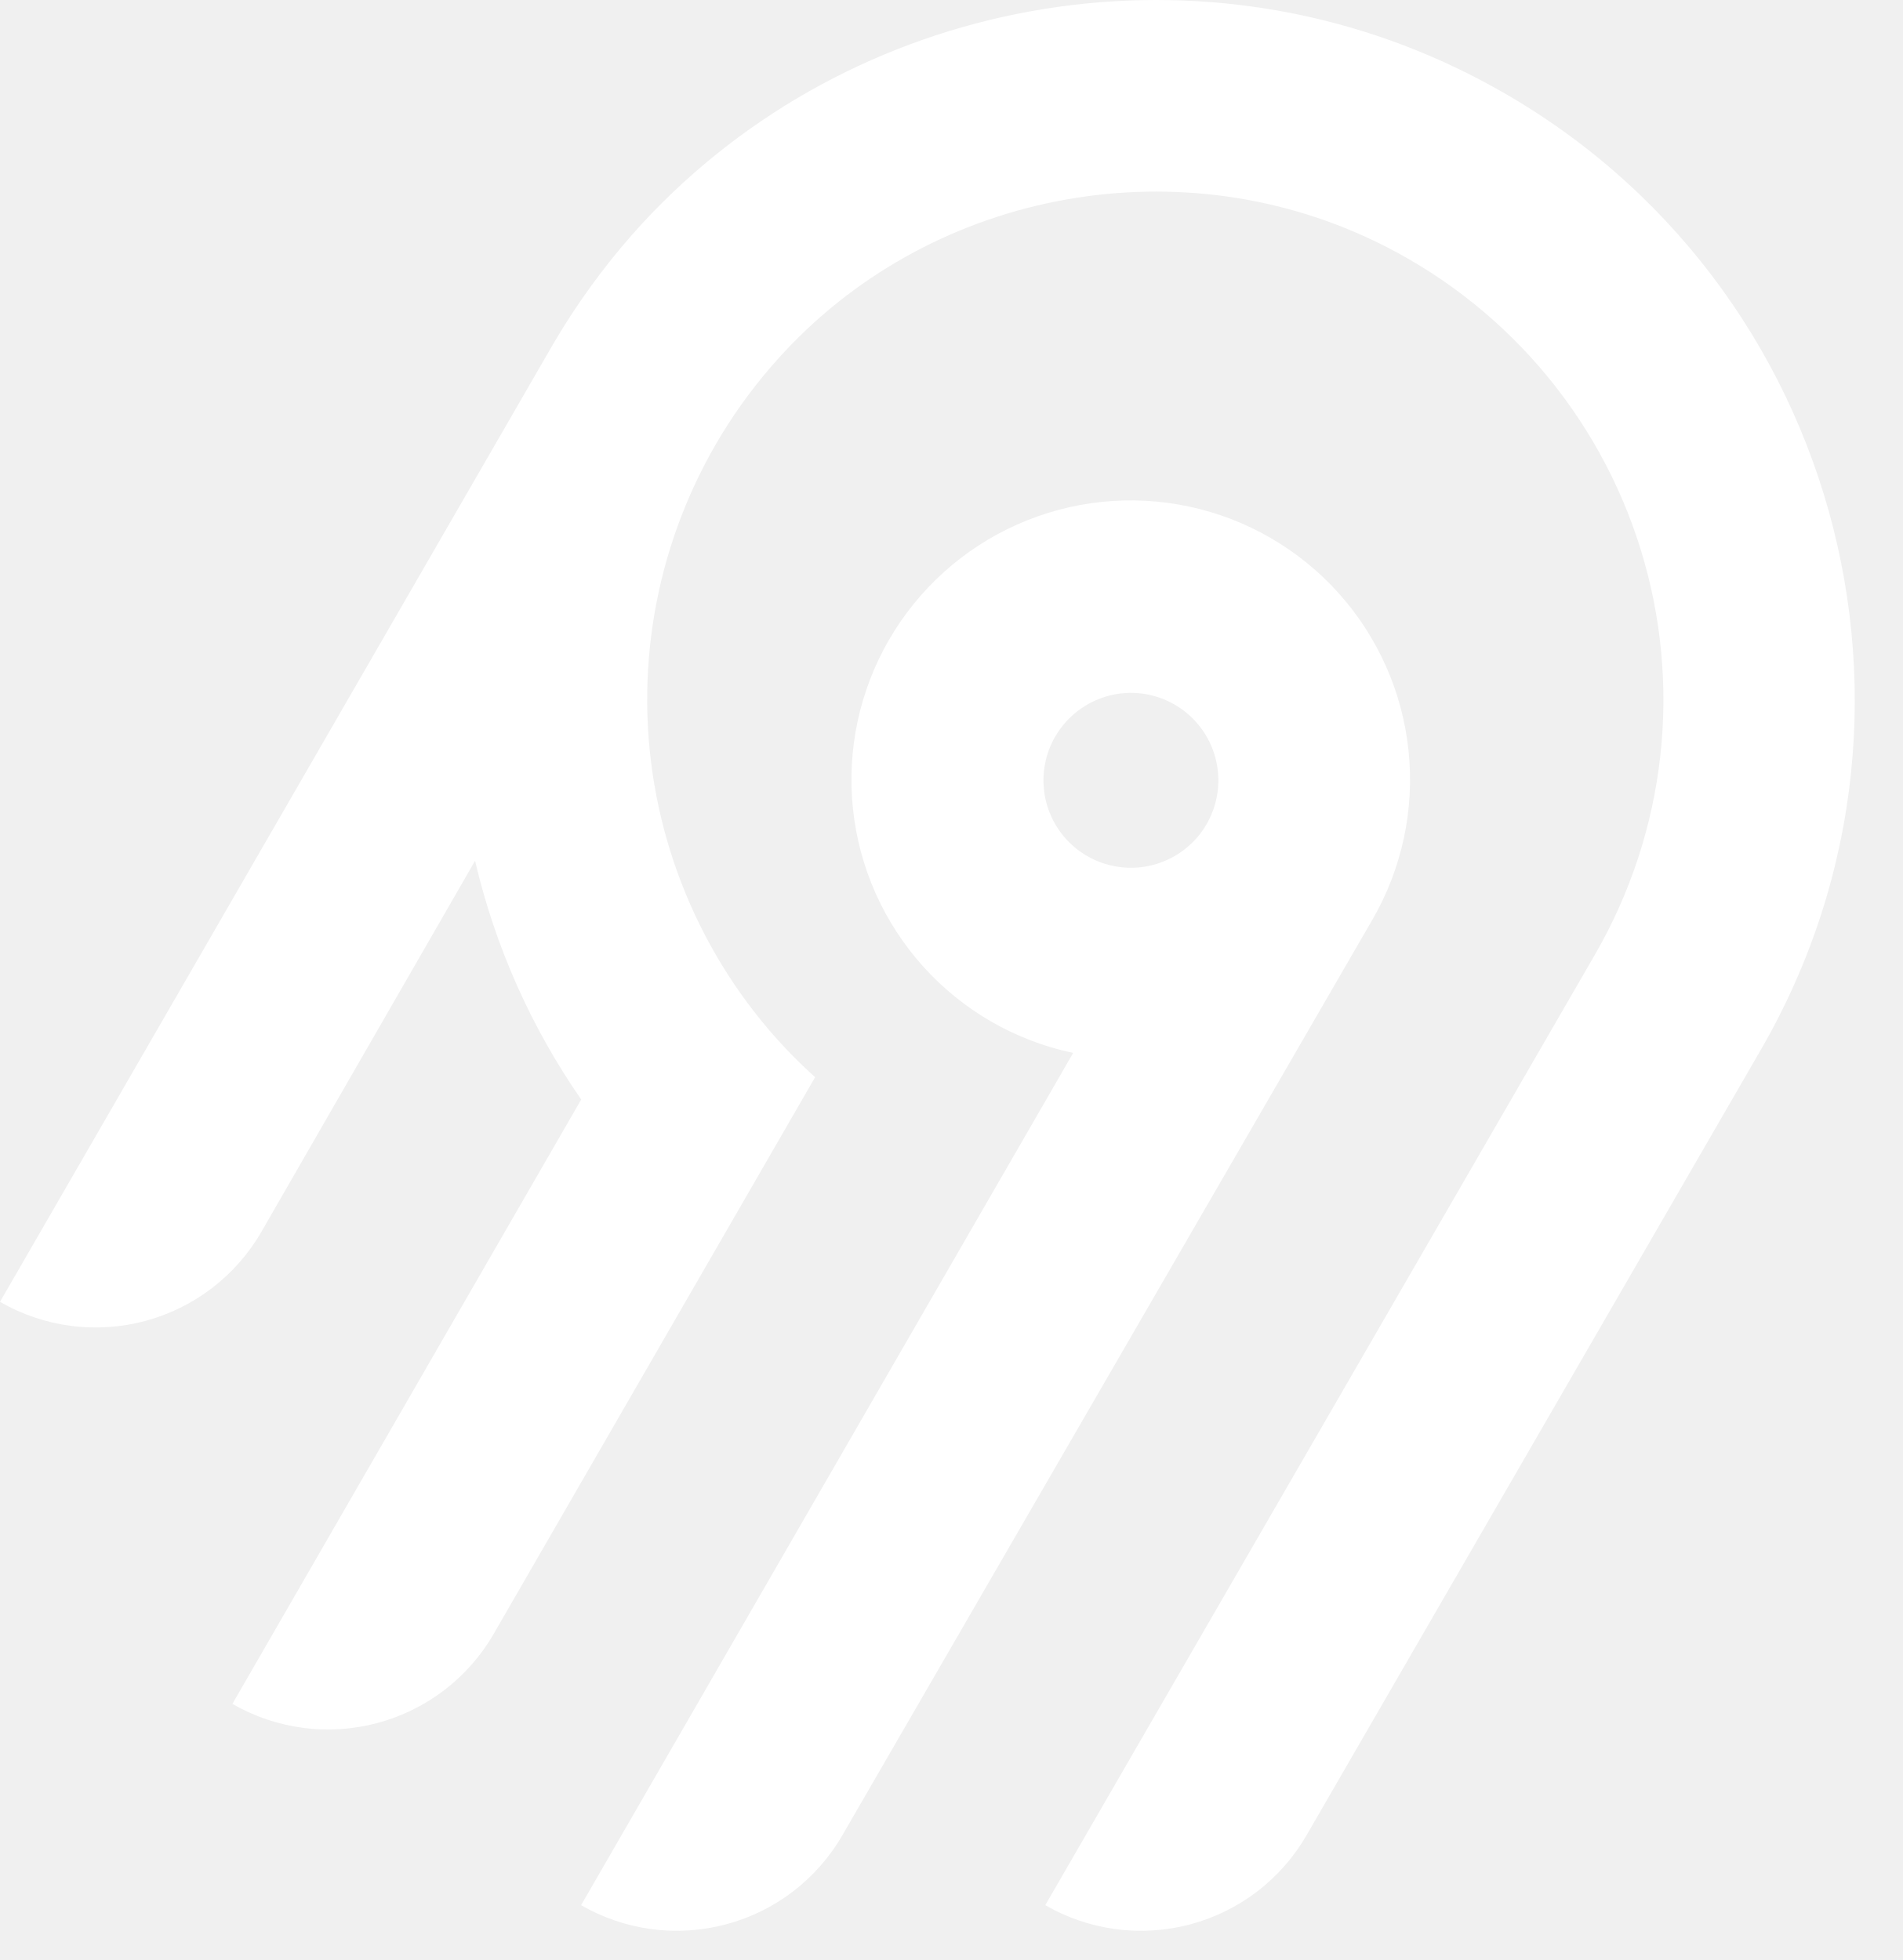
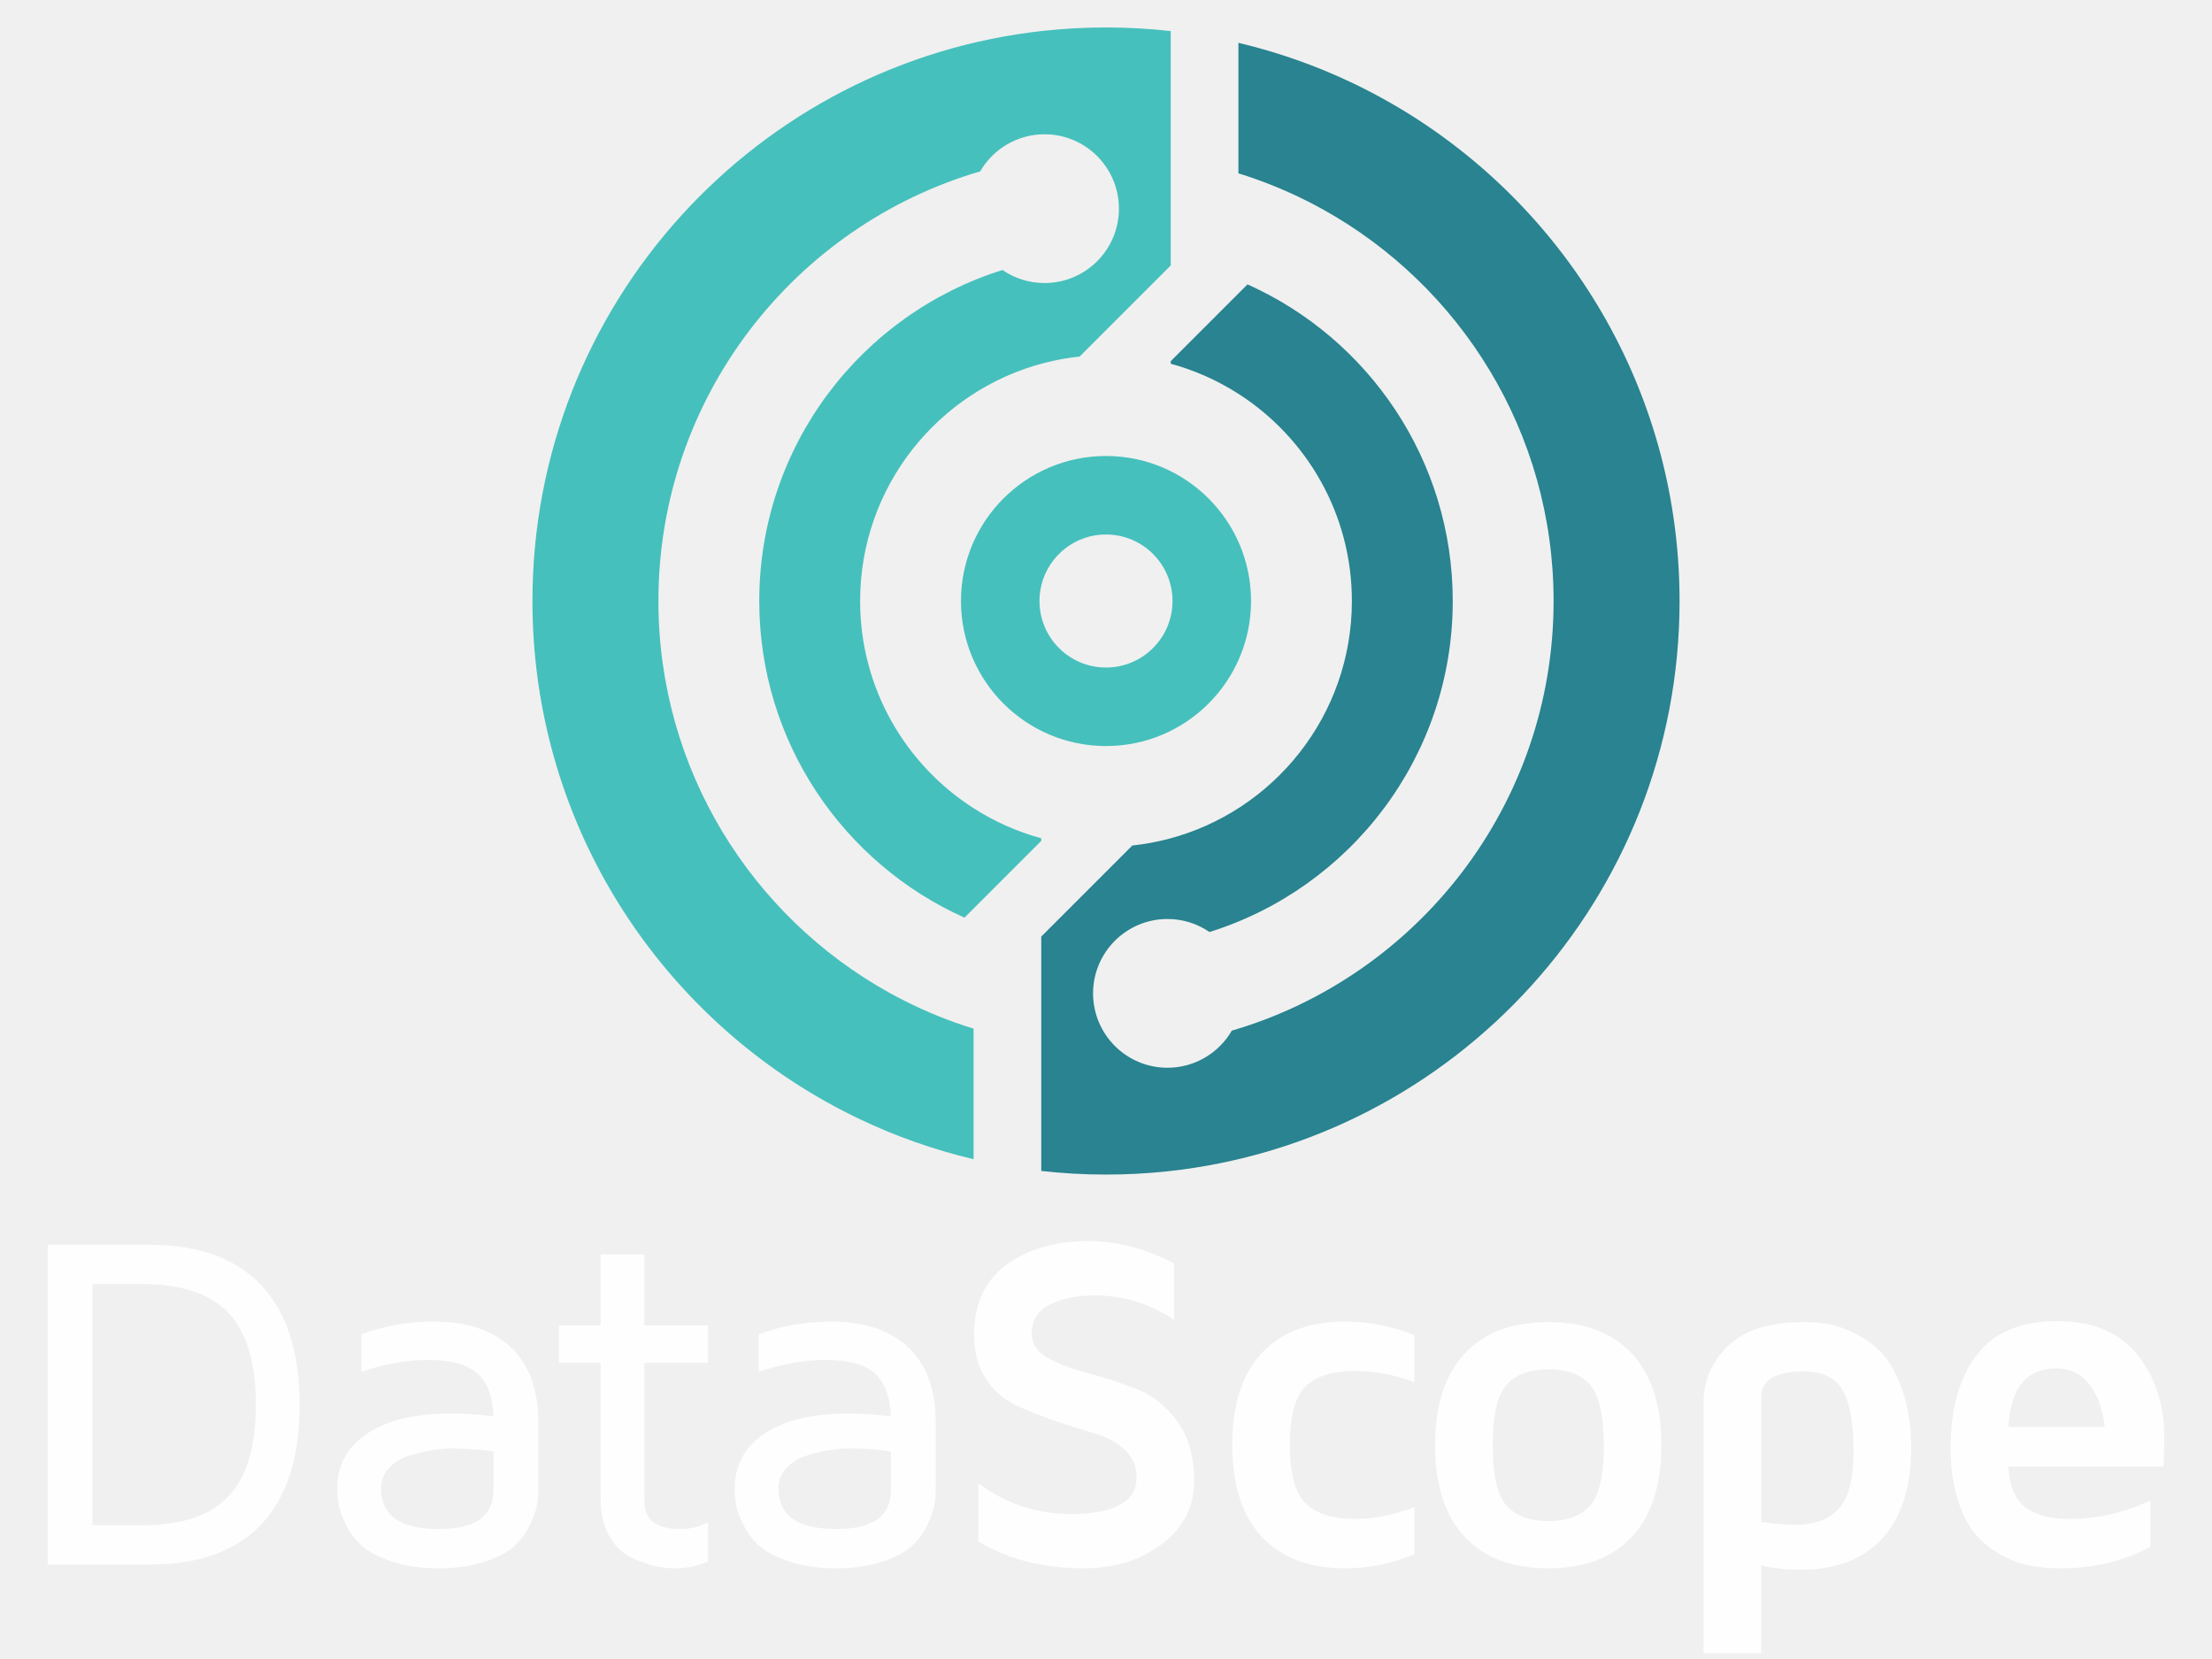
- <svg xmlns="http://www.w3.org/2000/svg" width="33" height="34" viewBox="0 0 33 34" fill="none">
-   <path fill-rule="evenodd" clip-rule="evenodd" d="M10.97 4.064C14.534 0.038 20.422 -1.143 25.266 1.181C31.702 4.268 34.05 12.134 30.547 18.201L22.663 31.834C22.446 32.211 22.156 32.542 21.81 32.808C21.464 33.073 21.069 33.268 20.648 33.381C20.227 33.493 19.788 33.522 19.356 33.465C18.924 33.408 18.507 33.267 18.13 33.049L27.673 16.544C28.279 15.491 28.662 14.325 28.797 13.119C28.932 11.912 28.816 10.69 28.457 9.53C28.098 8.37 27.503 7.296 26.711 6.377C25.918 5.457 24.943 4.711 23.849 4.185C20.347 2.499 16.067 3.341 13.48 6.241C12.053 7.833 11.253 9.888 11.226 12.025C11.2 14.162 11.949 16.237 13.336 17.864C13.585 18.155 13.853 18.43 14.138 18.686L8.564 28.341C8.347 28.719 8.056 29.049 7.711 29.315C7.365 29.58 6.97 29.775 6.549 29.888C6.128 30.001 5.689 30.03 5.257 29.973C4.825 29.916 4.408 29.775 4.031 29.557L10.081 19.073C9.212 17.821 8.587 16.416 8.24 14.932L4.534 21.368C4.316 21.746 4.026 22.076 3.68 22.342C3.334 22.607 2.939 22.802 2.518 22.915C2.097 23.027 1.658 23.056 1.226 22.999C0.794 22.942 0.377 22.801 0 22.583L9.587 5.981C9.985 5.299 10.449 4.657 10.97 4.064ZM24.431 13.024C24.537 14.043 24.317 15.068 23.804 15.954C23.251 16.909 14.612 31.834 14.612 31.834C14.395 32.211 14.104 32.542 13.759 32.808C13.413 33.073 13.018 33.268 12.597 33.38C12.176 33.493 11.737 33.522 11.305 33.465C10.873 33.408 10.456 33.267 10.079 33.049L18.614 18.265C17.612 18.054 16.703 17.531 16.017 16.771C15.331 16.011 14.903 15.054 14.795 14.036C14.687 13.018 14.905 11.992 15.416 11.105C15.928 10.218 16.707 9.516 17.642 9.099C18.577 8.683 19.62 8.573 20.622 8.787C21.623 9 22.531 9.525 23.215 10.286C23.9 11.047 24.325 12.006 24.431 13.024ZM18.693 12.333C18.535 12.454 18.402 12.605 18.303 12.778H18.302C18.152 13.037 18.082 13.336 18.102 13.635C18.121 13.935 18.229 14.222 18.412 14.46C18.594 14.698 18.843 14.876 19.128 14.973C19.412 15.069 19.718 15.079 20.008 15.002C20.298 14.924 20.558 14.762 20.756 14.537C20.954 14.311 21.08 14.032 21.119 13.735C21.159 13.437 21.108 13.135 20.976 12.866C20.843 12.596 20.634 12.373 20.374 12.223C20.201 12.123 20.011 12.058 19.814 12.032C19.616 12.006 19.416 12.019 19.223 12.071C19.031 12.123 18.851 12.211 18.693 12.333Z" fill="white" />
+ <svg xmlns="http://www.w3.org/2000/svg" style="isolation:isolate" viewBox="0 0 1152 864" width="1152" height="864">
+   <g>
+     <path d=" M 704.623 43.343 C 685.744 34.322 665.774 27.223 644.962 22.302 L 644.962 90.273 C 648.174 91.268 651.357 92.33 654.509 93.458 C 666.424 97.72 677.891 102.924 688.822 108.981 C 760.544 148.737 809.105 225.211 809.105 313.006 C 809.105 418.972 738.352 508.434 641.526 536.756 C 634.822 548.307 622.319 556.079 608.003 556.079 C 586.616 556.079 569.27 538.733 569.27 517.343 C 569.27 495.956 586.616 478.61 608.003 478.61 C 616.13 478.61 623.67 481.112 629.901 485.392 C 703.296 462.46 756.581 393.947 756.581 313.006 C 756.581 239.542 712.685 176.307 649.698 148.106 L 644.962 152.842 L 609.721 188.085 L 609.721 189.439 C 622.349 192.878 634.204 198.205 644.962 205.094 C 680.495 227.853 704.054 267.684 704.054 313.006 C 704.054 372.664 663.236 422.811 608.006 437.026 C 602.062 438.555 595.951 439.671 589.709 440.336 L 542.279 487.766 L 542.279 490.441 L 542.279 543.687 L 542.279 609.829 C 553.347 611.073 564.6 611.711 575.999 611.711 C 586.813 611.711 597.49 611.138 608.006 610.017 C 757.905 594.04 874.704 467.136 874.704 313.006 C 874.704 207.197 819.663 114.218 736.652 61.152 C 726.386 54.587 715.691 48.634 704.623 43.343 Z " fill-rule="evenodd" fill="rgb(41,131,144)" />
+     <path d=" M 447.377 582.668 C 466.256 591.69 486.226 598.788 507.038 603.709 L 507.038 535.739 C 503.826 534.743 500.643 533.681 497.491 532.554 C 485.576 528.292 474.109 523.087 463.178 517.03 C 391.456 477.274 342.895 400.8 342.895 313.006 C 342.895 207.039 413.648 117.577 510.474 89.255 C 517.179 77.704 529.681 69.932 543.997 69.932 C 565.384 69.932 582.73 87.278 582.73 108.668 C 582.73 130.056 565.384 147.402 543.997 147.402 C 535.87 147.402 528.33 144.899 522.099 140.619 C 448.704 163.552 395.419 232.065 395.419 313.006 C 395.419 386.47 439.316 449.704 502.302 477.906 L 507.038 473.17 L 542.279 437.926 L 542.279 436.572 C 529.651 433.133 517.796 427.807 507.038 420.917 C 471.505 398.158 447.947 358.327 447.947 313.006 C 447.947 253.347 488.765 203.201 543.994 188.986 C 549.938 187.456 556.049 186.341 562.291 185.676 L 609.721 138.245 L 609.721 135.57 L 609.721 82.324 L 609.721 16.182 C 598.653 14.938 587.4 14.3 576.001 14.3 C 565.187 14.3 554.51 14.873 543.994 15.994 C 394.095 31.971 277.296 158.875 277.296 313.006 C 277.296 418.815 332.337 511.793 415.348 564.86 C 425.614 571.424 436.309 577.377 447.377 582.668 Z " fill-rule="evenodd" fill="rgb(70,192,188)" />
+     <path d=" M 500.471 313.006 C 500.471 354.713 534.295 388.537 576.001 388.537 C 617.708 388.537 651.532 354.713 651.532 313.006 C 651.532 271.299 617.708 237.475 576.001 237.475 C 534.295 237.475 500.471 271.299 500.471 313.006 Z  M 541.363 313.006 C 541.363 332.135 556.872 347.644 576.001 347.644 C 595.131 347.644 610.64 332.135 610.64 313.006 C 610.64 293.876 595.131 278.367 576.001 278.367 C 556.872 278.367 541.363 293.876 541.363 313.006 Z " fill-rule="evenodd" fill="rgb(70,192,188)" />
+   </g>
+   <g>
+     <path d=" M 24.856 814.813 L 24.856 648.292 L 77.949 648.292 C 103.539 648.292 122.97 655.366 136.202 669.513 C 149.435 683.661 156.05 704.382 156.05 731.677 C 156.05 758.972 149.435 779.653 136.244 793.717 C 123.054 807.781 103.622 814.813 77.949 814.813 L 24.856 814.813 Z  M 382.603 775.45 C 382.603 763.134 387.804 753.481 398.249 746.574 C 408.651 739.624 423.006 736.172 441.355 736.172 C 449.136 736.172 456.668 736.67 463.99 737.628 C 463.492 727.142 460.662 719.611 455.419 715.075 C 450.177 710.539 441.564 708.251 429.663 708.251 C 418.803 708.251 407.319 710.332 395.128 714.452 L 395.128 694.936 C 406.902 690.484 419.469 688.279 432.825 688.279 C 450.177 688.279 463.616 692.773 473.104 701.761 C 482.549 710.748 487.292 723.647 487.292 740.457 L 487.292 776.408 C 487.292 779.111 487.042 781.775 486.502 784.396 C 485.96 787.059 484.713 790.43 482.715 794.591 C 480.718 798.71 477.972 802.33 474.56 805.451 C 471.148 808.53 465.988 811.193 459.122 813.398 C 452.257 815.645 444.351 816.768 435.363 816.768 C 426.168 816.768 418.095 815.604 411.189 813.273 C 404.282 810.943 399.038 808.239 395.543 805.16 C 392.048 802.039 389.26 798.377 387.18 794.133 C 385.1 789.931 383.809 786.394 383.351 783.647 C 382.853 780.86 382.603 778.155 382.603 775.45 Z  M 405.405 775.201 C 405.405 789.264 415.392 796.297 435.363 796.297 C 435.447 796.297 435.572 796.297 435.738 796.297 C 454.586 796.297 463.99 789.556 463.99 776.033 L 463.99 755.935 C 458 754.978 450.759 754.438 442.313 754.355 C 438.983 754.355 435.489 754.646 431.827 755.27 C 428.166 755.853 424.254 756.81 420.01 758.099 C 415.807 759.389 412.312 761.553 409.565 764.549 C 406.778 767.544 405.405 771.082 405.405 775.201 Z  M 291.108 709.75 L 291.108 690.235 L 312.785 690.235 L 312.785 653.326 L 335.588 653.326 L 335.588 690.235 L 368.708 690.235 L 368.708 709.75 L 335.588 709.75 L 335.588 781.733 C 335.588 791.428 341.705 796.297 353.979 796.297 C 354.063 796.297 354.146 796.297 354.228 796.297 C 359.887 796.297 364.714 795.091 368.708 792.677 L 368.708 813.315 C 363.009 815.604 357.349 816.768 351.649 816.768 C 351.483 816.768 351.274 816.768 351.025 816.768 C 348.029 816.768 344.826 816.394 341.413 815.686 C 338.001 814.937 333.923 813.523 329.18 811.359 C 324.437 809.195 320.484 805.493 317.404 800.167 C 314.325 794.841 312.785 788.266 312.785 780.402 L 312.785 709.75 L 291.108 709.75 Z  M 175.644 775.45 C 175.644 763.134 180.845 753.481 191.29 746.574 C 201.692 739.624 216.047 736.172 234.397 736.172 C 242.178 736.172 249.709 736.67 257.032 737.628 C 256.533 727.142 253.704 719.611 248.46 715.075 C 243.218 710.539 234.606 708.251 222.705 708.251 C 211.845 708.251 200.36 710.332 188.169 714.452 L 188.169 694.936 C 199.944 690.484 212.511 688.279 225.867 688.279 C 243.218 688.279 256.657 692.773 266.145 701.761 C 275.591 710.748 280.334 723.647 280.334 740.457 L 280.334 776.408 C 280.334 779.111 280.084 781.775 279.543 784.396 C 279.002 787.059 277.754 790.43 275.756 794.591 C 273.76 798.71 271.013 802.33 267.601 805.451 C 264.19 808.53 259.03 811.193 252.164 813.398 C 245.299 815.645 237.393 816.768 228.405 816.768 C 219.21 816.768 211.137 815.604 204.23 813.273 C 197.324 810.943 192.08 808.239 188.585 805.16 C 185.089 802.039 182.302 798.377 180.221 794.133 C 178.141 789.931 176.851 786.394 176.393 783.647 C 175.894 780.86 175.644 778.155 175.644 775.45 Z  M 198.446 775.201 C 198.446 789.264 208.433 796.297 228.405 796.297 C 228.489 796.297 228.614 796.297 228.779 796.297 C 247.628 796.297 257.032 789.556 257.032 776.033 L 257.032 755.935 C 251.041 754.978 243.801 754.438 235.355 754.355 C 232.025 754.355 228.53 754.646 224.869 755.27 C 221.208 755.853 217.296 756.81 213.051 758.099 C 208.849 759.389 205.354 761.553 202.607 764.549 C 199.819 767.544 198.446 771.082 198.446 775.201 Z  M 48.157 794.34 L 74.371 794.34 C 94.676 794.34 109.572 789.306 119.059 779.237 C 128.505 769.126 133.248 753.315 133.248 731.677 C 133.248 709.874 128.505 693.979 119.059 683.868 C 109.572 673.799 94.676 668.764 74.371 668.764 L 48.157 668.764 L 48.157 794.34 Z " fill="rgb(254,254,254)" />
+     <path d=" M 507.303 695.102 C 507.303 678.959 512.962 666.808 524.238 658.611 C 535.556 650.414 549.703 646.336 566.68 646.336 C 581.618 646.336 596.555 650.207 611.41 657.946 L 611.41 687.322 C 598.552 678.875 584.821 674.631 570.216 674.631 C 561.021 674.631 553.241 676.212 546.874 679.375 C 540.507 682.536 537.304 687.572 537.304 694.396 C 537.304 699.888 540.217 704.215 546 707.378 C 551.825 710.498 558.857 713.12 567.095 715.284 C 575.335 717.446 583.614 720.152 591.979 723.397 C 600.299 726.643 607.374 732.26 613.157 740.248 C 618.982 748.279 621.895 758.598 621.895 771.289 C 621.895 784.687 616.319 795.589 605.21 804.078 C 594.059 812.524 580.493 816.768 564.475 816.768 C 543.337 816.768 525.029 812.108 509.508 802.788 L 509.508 772.496 C 523.822 783.149 539.8 788.474 557.525 788.474 C 580.453 788.474 591.895 782.107 591.895 769.334 C 591.895 763.55 589.815 758.765 585.694 754.937 C 581.535 751.151 576.292 748.321 569.967 746.49 C 563.643 744.66 556.86 742.496 549.62 740.041 C 542.38 737.544 535.598 734.84 529.231 731.927 C 522.907 728.973 517.664 724.437 513.503 718.196 C 509.383 711.996 507.303 704.299 507.303 695.102 Z  M 1015.88 753.855 C 1015.88 733.841 1020.332 717.904 1029.237 705.962 C 1038.142 694.02 1052.247 688.03 1071.553 688.03 C 1089.862 688.03 1103.676 693.854 1113.08 705.464 C 1122.442 717.072 1127.144 731.386 1127.144 748.363 C 1127.144 755.353 1126.978 760.512 1126.645 763.842 L 1045.881 763.842 C 1046.713 774.659 1049.916 781.9 1055.576 785.562 C 1061.235 789.223 1068.558 791.053 1077.587 791.053 C 1092.192 791.053 1106.339 787.85 1119.987 781.4 L 1119.987 805.575 C 1106.172 813.023 1090.528 816.768 1073.052 816.768 C 1067.559 816.768 1062.358 816.31 1057.448 815.437 C 1052.58 814.522 1047.546 812.649 1042.302 809.82 C 1037.06 806.99 1032.565 803.37 1028.779 798.96 C 1025.034 794.591 1021.913 788.515 1019.5 780.735 C 1017.087 772.954 1015.88 764.008 1015.88 753.855 Z  M 1045.881 743.12 L 1096.103 743.12 C 1095.312 734.59 1092.733 727.35 1088.489 721.483 C 1084.203 715.616 1078.336 712.662 1070.888 712.662 C 1063.398 712.662 1057.573 715.075 1053.371 719.86 C 1049.209 724.645 1046.713 732.385 1045.881 743.12 Z  M 887.186 861 L 887.186 730.471 C 887.186 718.986 891.472 709.167 900.043 700.886 C 908.615 692.648 921.805 688.528 939.614 688.528 C 943.733 688.528 947.852 688.862 951.93 689.486 C 956.008 690.151 960.835 691.858 966.368 694.603 C 971.902 697.391 976.688 700.97 980.641 705.338 C 984.593 709.75 988.047 716.157 990.96 724.686 C 993.872 733.176 995.328 742.954 995.328 754.104 C 995.328 774.494 990.336 790.18 980.391 801.124 C 970.446 812.066 956.216 817.517 937.659 817.517 C 930.668 817.517 923.844 816.768 917.186 815.312 L 917.186 861 L 887.186 861 Z  M 917.186 792.635 C 924.093 793.592 930.21 794.091 935.577 794.091 C 945.273 794.091 952.638 791.262 957.714 785.603 C 962.79 779.986 965.329 770 965.329 755.686 C 965.329 741.081 963.415 730.513 959.586 723.98 C 955.8 717.489 949.1 714.243 939.614 714.243 C 924.676 714.243 917.186 718.695 917.186 727.641 L 917.186 792.635 Z  M 762.611 800.167 C 752.458 789.139 747.382 773.287 747.382 752.648 C 747.382 732.01 752.458 716.157 762.611 705.13 C 772.806 694.063 787.368 688.528 806.342 688.528 C 825.275 688.528 839.838 694.063 850.032 705.13 C 860.185 716.157 865.261 732.01 865.261 752.648 C 865.261 773.287 860.185 789.139 850.032 800.167 C 839.838 811.234 825.275 816.768 806.342 816.768 C 787.368 816.768 772.806 811.234 762.611 800.167 Z  M 784.497 721.317 C 779.754 726.768 777.382 737.211 777.382 752.69 C 777.382 768.169 779.754 778.613 784.497 784.022 C 789.282 789.432 796.564 792.135 806.385 792.135 C 816.204 792.135 823.485 789.432 828.187 784.022 C 832.889 778.613 835.261 768.169 835.261 752.69 C 835.261 737.211 832.889 726.768 828.187 721.317 C 823.485 715.866 816.204 713.161 806.385 713.161 C 796.564 713.161 789.282 715.866 784.497 721.317 Z  M 641.739 752.524 C 641.739 731.76 646.816 715.866 656.968 704.839 C 667.163 693.813 681.684 688.279 700.617 688.279 C 712.808 688.279 724.792 690.651 736.608 695.352 L 736.608 719.985 C 726.747 715.99 716.428 713.993 705.609 713.993 C 694.167 713.993 685.637 716.615 680.104 721.899 C 674.528 727.142 671.74 737.378 671.74 752.524 C 671.74 767.544 674.528 777.698 680.104 783.065 C 685.637 788.391 694.167 791.053 705.609 791.053 C 715.929 791.053 726.29 788.973 736.608 784.854 L 736.608 809.487 C 724.792 814.355 712.808 816.768 700.617 816.768 C 681.684 816.768 667.163 811.234 656.968 800.167 C 646.816 789.099 641.739 773.203 641.739 752.524 Z " fill="rgb(254,254,254)" />
+   </g>
</svg>
